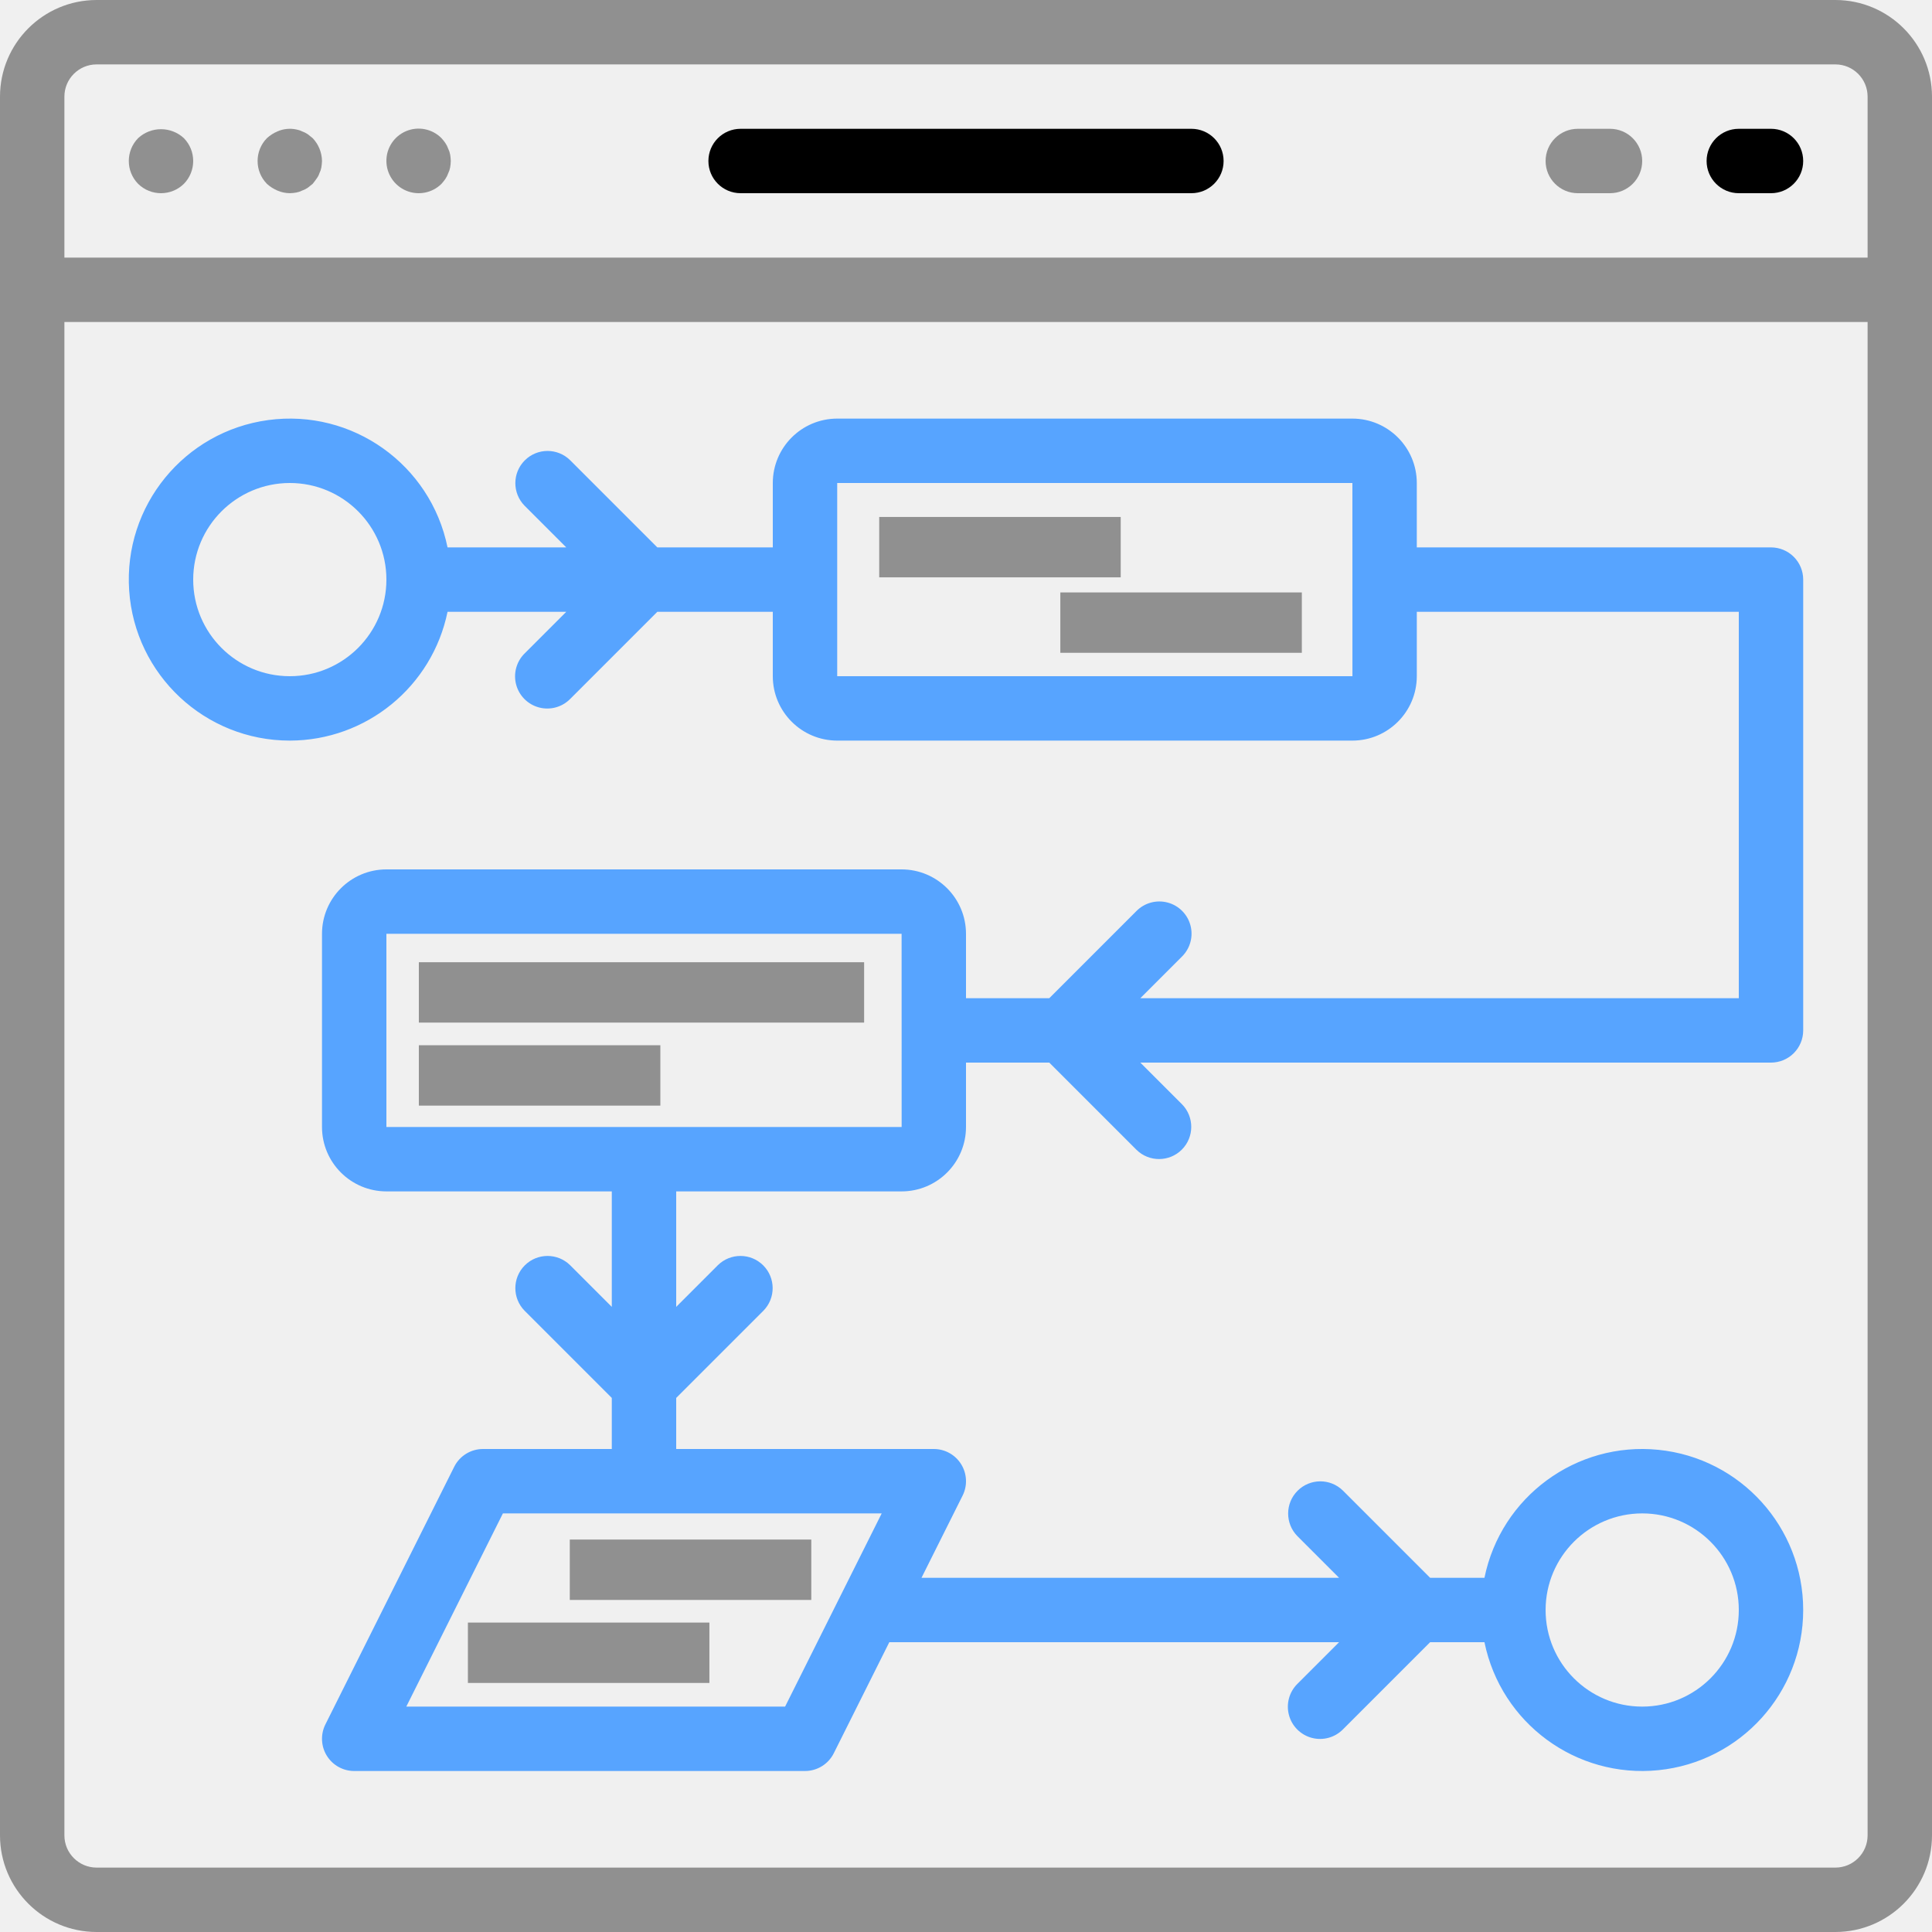
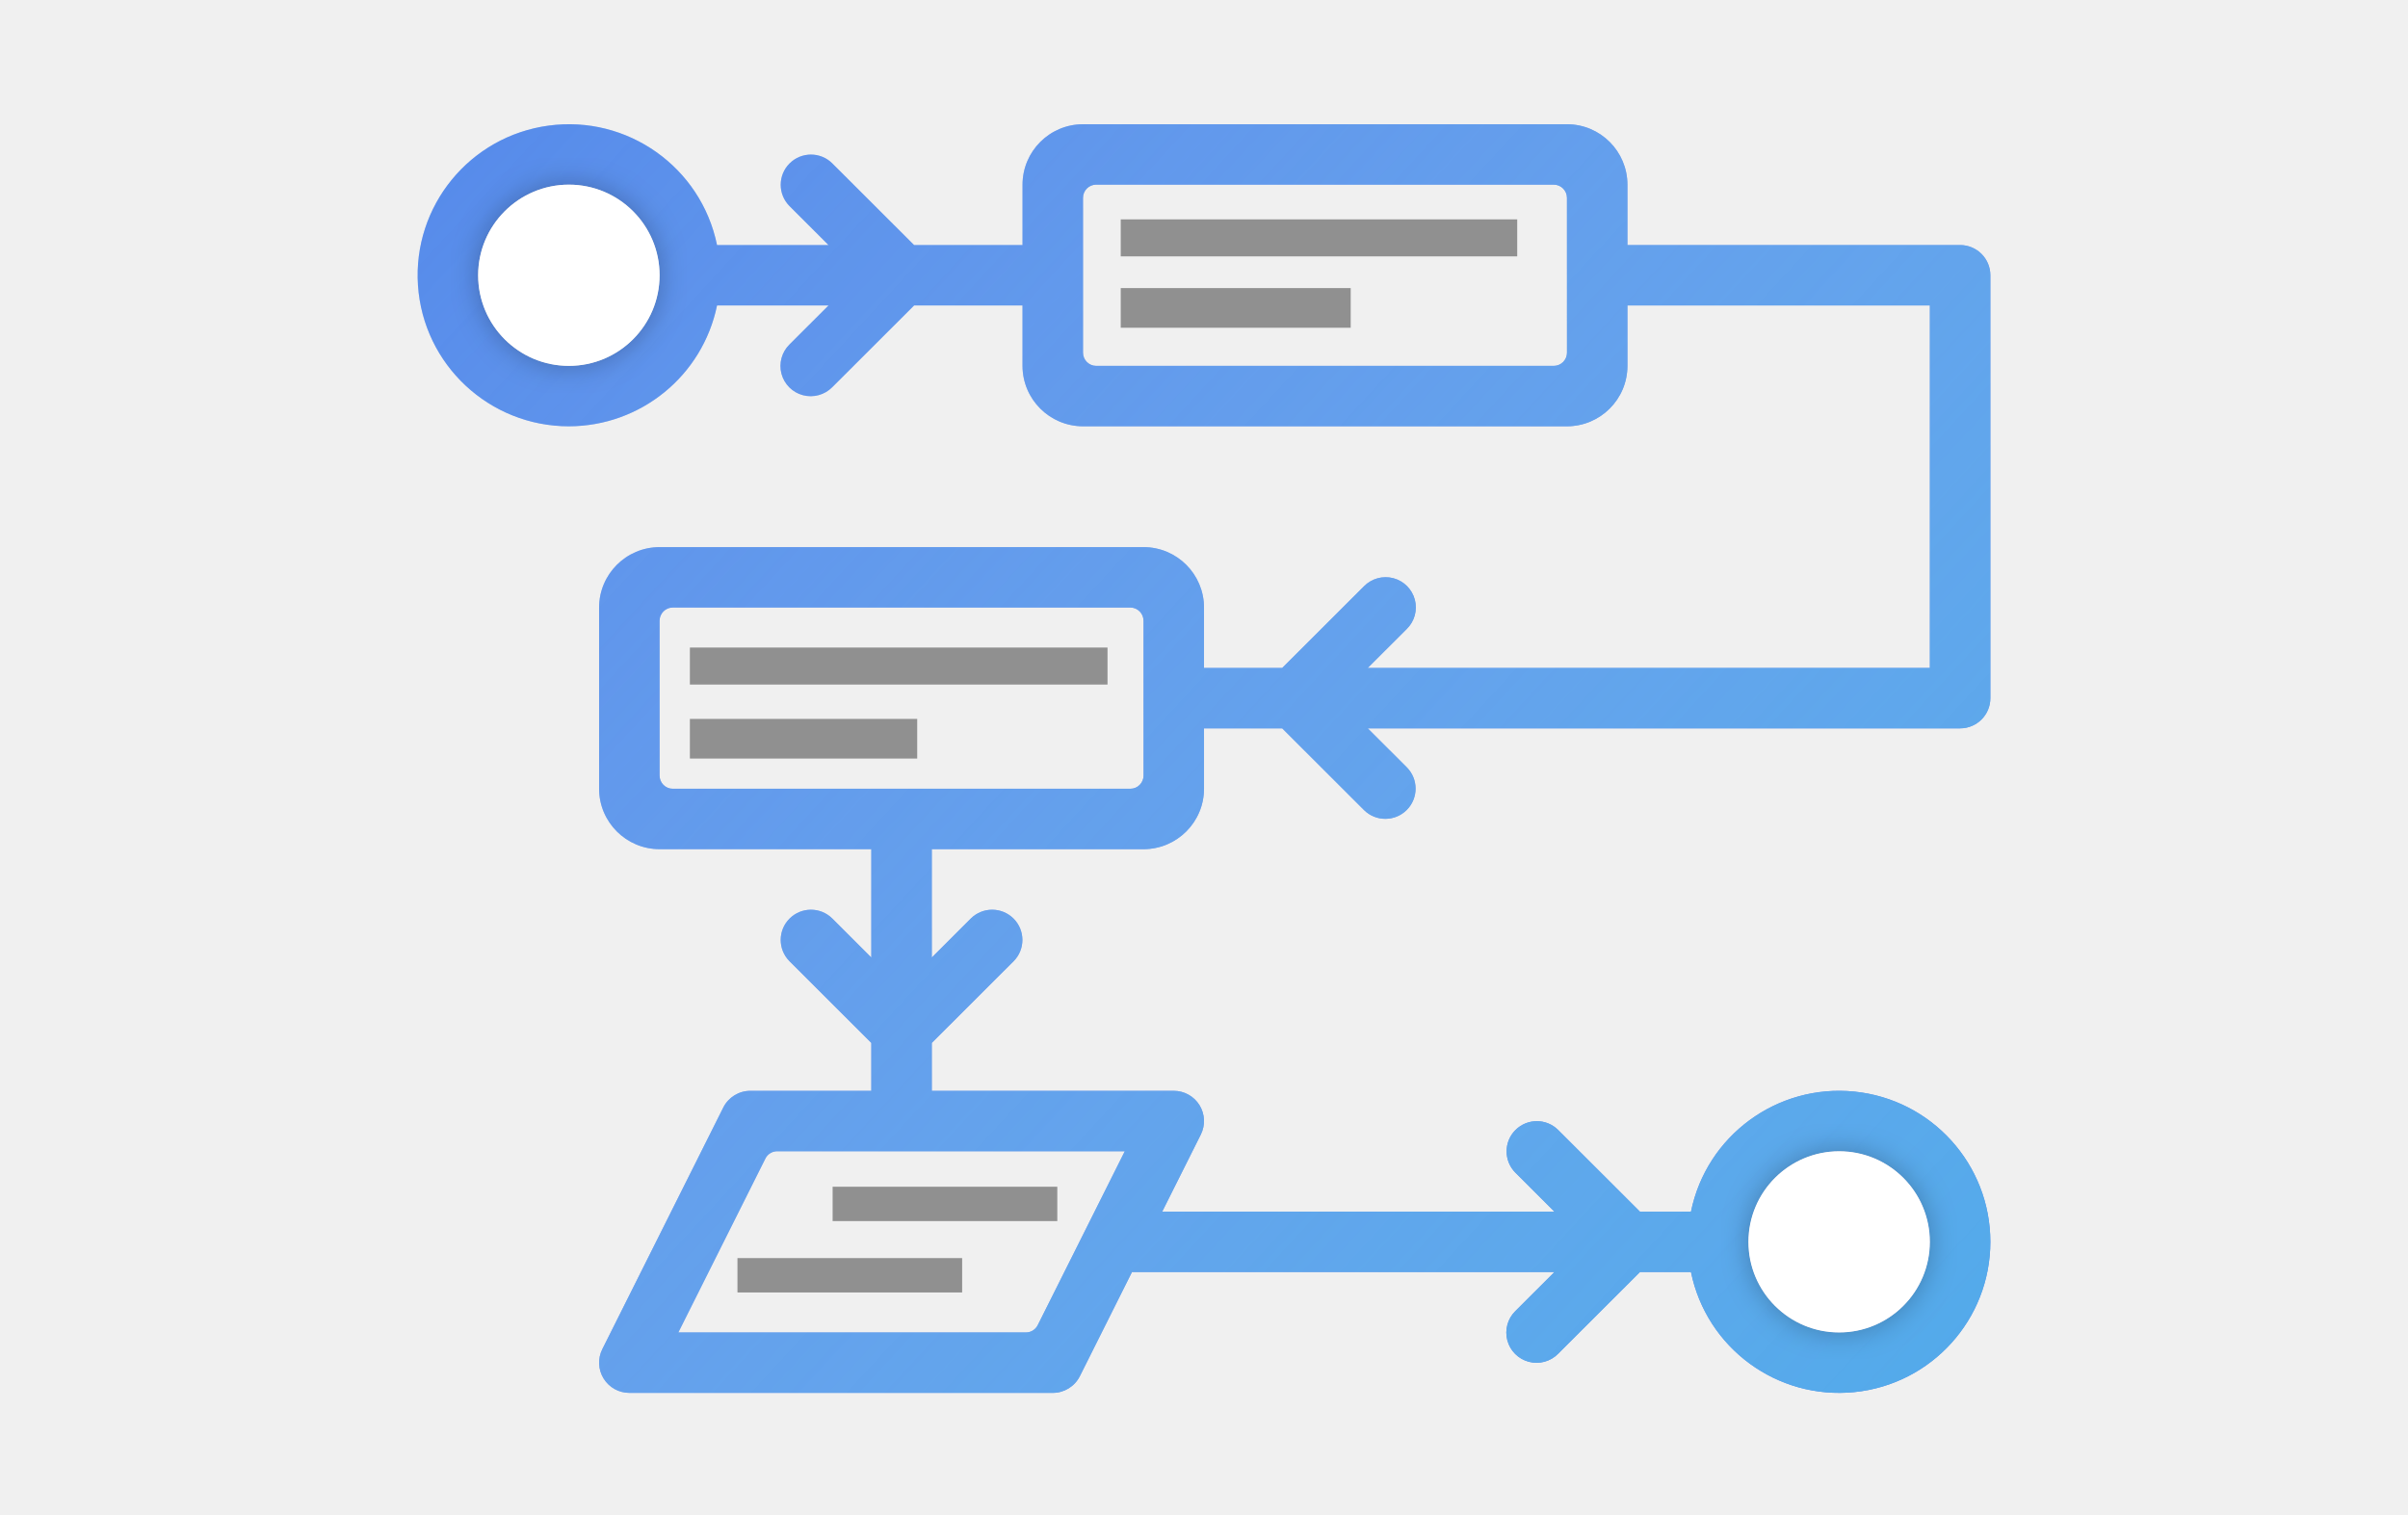
- <svg xmlns="http://www.w3.org/2000/svg" width="512" height="512" viewBox="0 0 512 512" fill="none">
-   <path d="M486.4 0H25.6C11.468 0.015 0.015 11.468 0 25.6V486.4C0.015 500.532 11.468 511.985 25.6 512H486.4C500.532 511.985 511.985 500.532 512 486.4V25.6C511.985 11.468 500.532 0.015 486.4 0ZM494.933 486.4C494.928 491.111 491.111 494.929 486.4 494.933H25.6C20.89 494.927 17.073 491.11 17.067 486.4V85.333H494.934V486.4H494.933ZM494.933 68.267H17.067V25.6C17.073 20.89 20.89 17.073 25.6 17.067H486.4C491.111 17.072 494.929 20.889 494.933 25.6V68.267V68.267Z" fill="#909090" />
-   <path d="M36.608 36.608C33.308 39.973 33.308 45.361 36.608 48.725C39.973 52.025 45.361 52.025 48.725 48.725C52.025 45.36 52.025 39.973 48.725 36.608C45.304 33.449 40.029 33.449 36.608 36.608Z" fill="#909090" />
-   <path d="M81.579 35.583C81.103 35.259 80.586 35 80.041 34.812C79.557 34.566 79.039 34.395 78.504 34.304C76.841 33.956 75.111 34.133 73.554 34.812C72.521 35.246 71.57 35.853 70.741 36.608C67.441 39.973 67.441 45.361 70.741 48.725C71.571 49.477 72.522 50.083 73.554 50.517C74.581 50.955 75.684 51.187 76.8 51.2C77.371 51.184 77.941 51.127 78.504 51.029C79.039 50.934 79.557 50.761 80.041 50.516C80.585 50.328 81.103 50.069 81.579 49.745C82.004 49.407 82.429 49.066 82.858 48.724C83.199 48.295 83.541 47.87 83.879 47.357C84.219 46.922 84.48 46.432 84.65 45.907C84.895 45.422 85.068 44.904 85.162 44.369C85.26 43.806 85.317 43.236 85.333 42.665C85.3 40.406 84.416 38.243 82.858 36.606C82.429 36.267 82.004 35.925 81.579 35.583Z" fill="#909090" />
-   <path d="M118.783 39.421C118.595 38.878 118.335 38.363 118.012 37.888C117.7 37.44 117.359 37.012 116.991 36.608C114.55 34.147 110.862 33.407 107.66 34.736C104.458 36.065 102.379 39.2 102.399 42.667C102.413 46.117 104.495 49.223 107.681 50.546C110.868 51.869 114.537 51.152 116.991 48.726C117.357 48.321 117.698 47.893 118.012 47.447C118.336 46.971 118.595 46.454 118.783 45.909C119.028 45.424 119.201 44.906 119.295 44.371C119.393 43.808 119.45 43.238 119.466 42.667C119.446 42.094 119.389 41.524 119.295 40.959C119.201 40.424 119.028 39.906 118.783 39.421Z" fill="#909090" />
-   <path d="M315.733 34.133H196.267C191.554 34.133 187.734 37.953 187.734 42.666C187.734 47.379 191.554 51.199 196.267 51.199H315.734C320.447 51.199 324.267 47.379 324.267 42.666C324.267 37.953 320.446 34.133 315.733 34.133Z" fill="black" />
-   <path d="M469.333 34.133H460.8C456.087 34.133 452.267 37.953 452.267 42.666C452.267 47.379 456.088 51.199 460.8 51.199H469.333C474.046 51.199 477.866 47.379 477.866 42.666C477.866 37.953 474.046 34.133 469.333 34.133Z" fill="black" />
-   <path d="M426.667 34.133H418.134C413.421 34.133 409.601 37.953 409.601 42.666C409.601 47.379 413.421 51.199 418.134 51.199H426.667C431.38 51.199 435.2 47.379 435.2 42.666C435.2 37.953 431.38 34.133 426.667 34.133Z" fill="#909090" />
-   <path d="M76.8 196.267C97.065 196.239 114.524 181.984 118.604 162.134H150.066L139.032 173.168C136.856 175.319 135.999 178.471 136.785 181.428C137.571 184.385 139.881 186.695 142.838 187.481C145.795 188.267 148.947 187.41 151.098 185.234L174.198 162.134H204.798V179.2C204.807 188.622 212.443 196.257 221.865 196.267H358.4C367.822 196.258 375.457 188.622 375.467 179.2V162.133H460.8V264.533H302.2L313.234 253.499C315.412 251.348 316.271 248.195 315.485 245.237C314.699 242.279 312.388 239.968 309.43 239.182C306.472 238.396 303.319 239.255 301.168 241.433L278.068 264.533H256V247.466C255.991 238.044 248.355 230.409 238.933 230.399H102.4C92.978 230.408 85.343 238.044 85.333 247.466V298.666C85.342 308.088 92.978 315.723 102.4 315.733H162.133V346.333L151.1 335.3C147.762 332.004 142.389 332.021 139.071 335.338C135.754 338.655 135.737 344.028 139.033 347.367L162.133 370.467V384H128C124.768 383.999 121.812 385.825 120.367 388.717L86.234 456.984C84.912 459.629 85.053 462.771 86.608 465.287C88.163 467.803 90.91 469.334 93.867 469.334H213.334C216.566 469.335 219.522 467.509 220.967 464.617L235.675 435.2H354.867L343.833 446.234C341.655 448.385 340.796 451.538 341.582 454.496C342.368 457.454 344.679 459.765 347.637 460.551C350.595 461.337 353.748 460.478 355.899 458.3L378.999 435.2H393.395C397.776 456.661 417.695 471.319 439.488 469.117C461.281 466.916 477.866 448.57 477.866 426.666C477.866 404.762 461.28 386.417 439.488 384.215C417.695 382.014 397.776 396.671 393.395 418.132H379L355.9 395.032C352.562 391.736 347.189 391.752 343.871 395.07C340.554 398.387 340.537 403.76 343.833 407.099L354.866 418.133H244.208L255.1 396.35C256.423 393.705 256.281 390.563 254.726 388.047C253.171 385.531 250.424 384 247.467 384H179.2V370.467L202.3 347.367C205.596 344.029 205.58 338.656 202.262 335.338C198.944 332.02 193.572 332.004 190.233 335.3L179.2 346.333V315.733H238.933C248.355 315.724 255.99 308.088 256 298.666V281.6H278.067L301.167 304.7C304.505 307.996 309.878 307.98 313.196 304.662C316.513 301.345 316.53 295.972 313.234 292.633L302.2 281.6H469.333C471.596 281.601 473.767 280.702 475.368 279.101C476.968 277.501 477.867 275.33 477.867 273.066V153.6C477.868 151.337 476.969 149.166 475.368 147.565C473.768 145.965 471.597 145.066 469.333 145.066H375.466V128C375.457 118.578 367.821 110.943 358.399 110.933H221.867C212.445 110.942 204.81 118.578 204.8 128V145.067H174.2L151.1 121.967C147.762 118.671 142.389 118.687 139.071 122.005C135.754 125.322 135.737 130.695 139.033 134.034L150.066 145.068H118.604C114.113 123.068 93.34 108.313 71.089 111.319C48.838 114.324 32.723 134.061 34.229 156.464C35.735 178.867 54.347 196.267 76.8 196.267ZM435.2 401.067C449.338 401.067 460.8 412.528 460.8 426.667C460.8 440.806 449.338 452.267 435.2 452.267C421.062 452.267 409.6 440.806 409.6 426.667C409.615 412.535 421.068 401.082 435.2 401.067ZM233.658 401.067L208.058 452.267H107.675L133.275 401.067H233.658ZM102.4 298.667V247.467H238.933L238.939 273.036L238.933 273.067L238.939 273.098L238.945 298.667H102.4V298.667ZM221.867 128H358.4L358.406 153.569L358.4 153.6L358.406 153.631L358.412 179.2H221.867V128ZM76.8 128C90.938 128 102.4 139.461 102.4 153.6C102.4 167.738 90.938 179.2 76.8 179.2C62.662 179.2 51.2 167.739 51.2 153.6C51.215 139.468 62.668 128.015 76.8 128Z" fill="#57A4FF" />
-   <path d="M233 137H297V153H233V137Z" fill="#909090" />
-   <path d="M281 157H345V173H281V157Z" fill="#909090" />
-   <path d="M111 255H229V271H111V255Z" fill="#909090" />
-   <path d="M151 408H215V424H151V408Z" fill="#909090" />
-   <path d="M124 430H188V446H124V430Z" fill="#909090" />
-   <path d="M111 277H175V293H111V277Z" fill="#909090" />
+ <svg xmlns="http://www.w3.org/2000/svg" width="911" height="573" viewBox="0 0 911 573" fill="none">
+   <path d="M215.214 161.288C242.387 161.251 265.797 142.159 271.268 115.575H313.455L298.66 130.352C295.742 133.233 294.593 137.454 295.647 141.415C296.701 145.375 299.798 148.469 303.763 149.521C307.728 150.574 311.955 149.426 314.839 146.512L345.814 115.575H386.845V138.431C386.857 151.049 397.096 161.275 409.73 161.288H592.808C605.442 161.276 615.68 151.049 615.693 138.431V115.573H730.115V252.714H517.45L532.245 237.937C535.166 235.056 536.318 230.834 535.264 226.872C534.21 222.91 531.111 219.815 527.145 218.763C523.178 217.71 518.951 218.86 516.066 221.777L485.092 252.714H455.501V229.857C455.489 217.239 445.25 207.013 432.616 207H249.54C236.907 207.012 226.669 217.239 226.655 229.857V298.428C226.668 311.046 236.907 321.272 249.54 321.285H329.636V362.267L314.842 347.49C310.366 343.076 303.161 343.099 298.712 347.541C294.264 351.984 294.242 359.18 298.661 363.651L329.636 394.588V412.713H283.867C279.533 412.711 275.57 415.157 273.632 419.03L227.864 510.458C226.091 514 226.28 518.208 228.365 521.578C230.45 524.947 234.134 526.998 238.099 526.998H398.291C402.624 526.999 406.588 524.554 408.526 520.681L428.247 481.283H588.071L573.275 496.061C570.355 498.942 569.203 503.164 570.257 507.126C571.311 511.087 574.41 514.182 578.376 515.235C582.342 516.288 586.57 515.137 589.454 512.22L620.429 481.283H639.732C645.607 510.025 672.316 529.656 701.538 526.707C730.76 523.76 752.999 499.189 752.999 469.854C752.999 440.519 730.759 415.95 701.538 413.001C672.316 410.053 645.607 429.683 639.732 458.425H620.43L589.456 427.488C584.98 423.073 577.775 423.095 573.326 427.538C568.879 431.981 568.856 439.177 573.275 443.649L588.069 458.426H439.689L454.294 429.253C456.068 425.71 455.878 421.502 453.793 418.133C451.708 414.763 448.024 412.713 444.059 412.713H352.521V394.588L383.495 363.651C387.915 359.181 387.893 351.985 383.444 347.541C378.995 343.098 371.792 343.076 367.315 347.49L352.521 362.267V321.285H432.616C445.25 321.273 455.488 311.046 455.501 298.428V275.572H485.09L516.065 306.509C520.541 310.923 527.745 310.902 532.194 306.458C536.642 302.016 536.665 294.82 532.245 290.348L517.45 275.572H741.557C744.591 275.573 747.502 274.369 749.649 272.225C751.795 270.082 753 267.175 753 264.142V104.145C753.001 101.115 751.796 98.207 749.649 96.063C747.504 93.92 744.593 92.716 741.557 92.716H615.692V69.86C615.68 57.242 605.44 47.016 592.807 47.003H409.732C397.099 47.015 386.861 57.242 386.847 69.86V92.718H345.816L314.842 61.78C310.366 57.366 303.161 57.388 298.712 61.831C294.264 66.274 294.242 73.469 298.661 77.941L313.455 92.719H271.268C265.246 63.255 237.392 43.494 207.556 47.52C177.72 51.544 156.111 77.978 158.131 107.981C160.15 137.985 185.107 161.288 215.214 161.288ZM695.788 435.57C714.746 435.57 730.115 450.919 730.115 469.855C730.115 488.791 714.746 504.141 695.788 504.141C676.831 504.141 661.462 488.791 661.462 469.855C661.482 450.929 676.839 435.59 695.788 435.57ZM425.543 435.57L392.599 501.379C391.751 503.072 390.021 504.141 388.128 504.141H256.614L289.558 438.332C290.405 436.639 292.136 435.57 294.029 435.57H425.543ZM254.54 298.429C251.779 298.429 249.54 296.19 249.54 293.429V234.859C249.54 232.097 251.779 229.859 254.54 229.859H427.617C430.378 229.859 432.617 232.096 432.617 234.857L432.624 264.102L432.616 264.144L432.624 264.185L432.631 293.428C432.632 296.19 430.393 298.429 427.631 298.429H254.54ZM409.732 74.86C409.732 72.099 411.971 69.86 414.732 69.86H587.809C590.57 69.86 592.809 72.098 592.809 74.859L592.816 104.104L592.808 104.145L592.816 104.187L592.823 133.43C592.824 136.191 590.585 138.431 587.823 138.431H414.732C411.971 138.431 409.732 136.192 409.732 133.431V74.86ZM215.214 69.86C234.171 69.86 249.54 85.21 249.54 104.145C249.54 123.08 234.171 138.431 215.214 138.431C196.256 138.431 180.887 123.081 180.887 104.145C180.907 85.219 196.264 69.88 215.214 69.86Z" fill="#326EE6" />
+   <path d="M215.214 161.288C242.387 161.251 265.797 142.159 271.268 115.575H313.455L298.66 130.352C295.742 133.233 294.593 137.454 295.647 141.415C296.701 145.375 299.798 148.469 303.763 149.521C307.728 150.574 311.955 149.426 314.839 146.512L345.814 115.575H386.845V138.431C386.857 151.049 397.096 161.275 409.73 161.288H592.808C605.442 161.276 615.68 151.049 615.693 138.431V115.573H730.115V252.714H517.45L532.245 237.937C535.166 235.056 536.318 230.834 535.264 226.872C534.21 222.91 531.111 219.815 527.145 218.763C523.178 217.71 518.951 218.86 516.066 221.777L485.092 252.714H455.501V229.857C455.489 217.239 445.25 207.013 432.616 207H249.54C236.907 207.012 226.669 217.239 226.655 229.857V298.428C226.668 311.046 236.907 321.272 249.54 321.285H329.636V362.267L314.842 347.49C310.366 343.076 303.161 343.099 298.712 347.541C294.264 351.984 294.242 359.18 298.661 363.651L329.636 394.588V412.713H283.867C279.533 412.711 275.57 415.157 273.632 419.03L227.864 510.458C226.091 514 226.28 518.208 228.365 521.578C230.45 524.947 234.134 526.998 238.099 526.998H398.291C402.624 526.999 406.588 524.554 408.526 520.681L428.247 481.283H588.071L573.275 496.061C570.355 498.942 569.203 503.164 570.257 507.126C571.311 511.087 574.41 514.182 578.376 515.235C582.342 516.288 586.57 515.137 589.454 512.22L620.429 481.283H639.732C645.607 510.025 672.316 529.656 701.538 526.707C730.76 523.76 752.999 499.189 752.999 469.854C752.999 440.519 730.759 415.95 701.538 413.001C672.316 410.053 645.607 429.683 639.732 458.425H620.43L589.456 427.488C584.98 423.073 577.775 423.095 573.326 427.538C568.879 431.981 568.856 439.177 573.275 443.649L588.069 458.426H439.689L454.294 429.253C456.068 425.71 455.878 421.502 453.793 418.133C451.708 414.763 448.024 412.713 444.059 412.713H352.521V394.588L383.495 363.651C387.915 359.181 387.893 351.985 383.444 347.541C378.995 343.098 371.792 343.076 367.315 347.49L352.521 362.267V321.285H432.616C445.25 321.273 455.488 311.046 455.501 298.428V275.572H485.09L516.065 306.509C520.541 310.923 527.745 310.902 532.194 306.458C536.642 302.016 536.665 294.82 532.245 290.348L517.45 275.572H741.557C744.591 275.573 747.502 274.369 749.649 272.225C751.795 270.082 753 267.175 753 264.142V104.145C753.001 101.115 751.796 98.207 749.649 96.063C747.504 93.92 744.593 92.716 741.557 92.716H615.692V69.86C615.68 57.242 605.44 47.016 592.807 47.003H409.732C397.099 47.015 386.861 57.242 386.847 69.86V92.718H345.816L314.842 61.78C310.366 57.366 303.161 57.388 298.712 61.831C294.264 66.274 294.242 73.469 298.661 77.941L313.455 92.719H271.268C265.246 63.255 237.392 43.494 207.556 47.52C177.72 51.544 156.111 77.978 158.131 107.981C160.15 137.985 185.107 161.288 215.214 161.288ZM695.788 435.57C714.746 435.57 730.115 450.919 730.115 469.855C730.115 488.791 714.746 504.141 695.788 504.141C676.831 504.141 661.462 488.791 661.462 469.855C661.482 450.929 676.839 435.59 695.788 435.57ZM425.543 435.57L392.599 501.379C391.751 503.072 390.021 504.141 388.128 504.141H256.614L289.558 438.332C290.405 436.639 292.136 435.57 294.029 435.57H425.543ZM254.54 298.429C251.779 298.429 249.54 296.19 249.54 293.429V234.859C249.54 232.097 251.779 229.859 254.54 229.859H427.617C430.378 229.859 432.617 232.096 432.617 234.857L432.624 264.102L432.616 264.144L432.624 264.185L432.631 293.428C432.632 296.19 430.393 298.429 427.631 298.429H254.54ZM409.732 74.86C409.732 72.099 411.971 69.86 414.732 69.86H587.809C590.57 69.86 592.809 72.098 592.809 74.859L592.816 104.104L592.808 104.145L592.816 104.187L592.823 133.43C592.824 136.191 590.585 138.431 587.823 138.431H414.732C411.971 138.431 409.732 136.192 409.732 133.431V74.86ZM215.214 69.86C234.171 69.86 249.54 85.21 249.54 104.145C249.54 123.08 234.171 138.431 215.214 138.431C196.256 138.431 180.887 123.081 180.887 104.145C180.907 85.219 196.264 69.88 215.214 69.86Z" fill="url(#paint0_linear)" />
+   <g filter="url(#filter0_d)">
+     <path d="M730.115 469.855C730.115 450.919 714.746 435.57 695.788 435.57C676.839 435.59 661.482 450.929 661.462 469.855C661.462 488.791 676.831 504.14 695.788 504.14C714.746 504.14 730.115 488.791 730.115 469.855Z" fill="white" />
+   </g>
+   <g filter="url(#filter1_d)">
+     <path d="M249.54 104.146C249.54 85.21 234.171 69.86 215.214 69.86C196.264 69.88 180.907 85.219 180.887 104.146C180.887 123.082 196.256 138.431 215.214 138.431C234.171 138.431 249.54 123.08 249.54 104.146Z" fill="white" />
+   </g>
+   <path d="M424 83H574V97H424V83Z" fill="#909090" />
+   <path d="M424 109H511V124H424V109Z" fill="#909090" />
+   <path d="M261 245H419V259H261V245Z" fill="#909090" />
+   <path d="M315 449H400V462H315V449Z" fill="#909090" />
+   <path d="M279 476H364V489H279V476Z" fill="#909090" />
+   <path d="M261 272H347V287H261V272Z" fill="#909090" />
+   <defs>
+     <filter id="filter0_d" x="651.462" y="425.57" width="88.653" height="88.57" filterUnits="userSpaceOnUse" color-interpolation-filters="sRGB">
+       <feFlood flood-opacity="0" result="BackgroundImageFix" />
+       <feColorMatrix in="SourceAlpha" type="matrix" values="0 0 0 0 0 0 0 0 0 0 0 0 0 0 0 0 0 0 127 0" />
+       <feOffset />
+       <feGaussianBlur stdDeviation="5" />
+       <feColorMatrix type="matrix" values="0 0 0 0 0 0 0 0 0 0 0 0 0 0 0 0 0 0 0.25 0" />
+       <feBlend mode="normal" in2="BackgroundImageFix" result="effect1_dropShadow" />
+       <feBlend mode="normal" in="SourceGraphic" in2="effect1_dropShadow" result="shape" />
+     </filter>
+     <filter id="filter1_d" x="170.887" y="59.86" width="88.653" height="88.57" filterUnits="userSpaceOnUse" color-interpolation-filters="sRGB">
+       <feFlood flood-opacity="0" result="BackgroundImageFix" />
+       <feColorMatrix in="SourceAlpha" type="matrix" values="0 0 0 0 0 0 0 0 0 0 0 0 0 0 0 0 0 0 127 0" />
+       <feOffset />
+       <feGaussianBlur stdDeviation="5" />
+       <feColorMatrix type="matrix" values="0 0 0 0 0 0 0 0 0 0 0 0 0 0 0 0 0 0 0.25 0" />
+       <feBlend mode="normal" in2="BackgroundImageFix" result="effect1_dropShadow" />
+       <feBlend mode="normal" in="SourceGraphic" in2="effect1_dropShadow" result="shape" />
+     </filter>
+     <linearGradient id="paint0_linear" x1="1024.88" y1="659.045" x2="32.393" y2="-258.88" gradientUnits="userSpaceOnUse">
+       <stop stop-color="#2DA8E6" />
+       <stop offset="1" stop-color="white" stop-opacity="0" />
+     </linearGradient>
+   </defs>
</svg>
